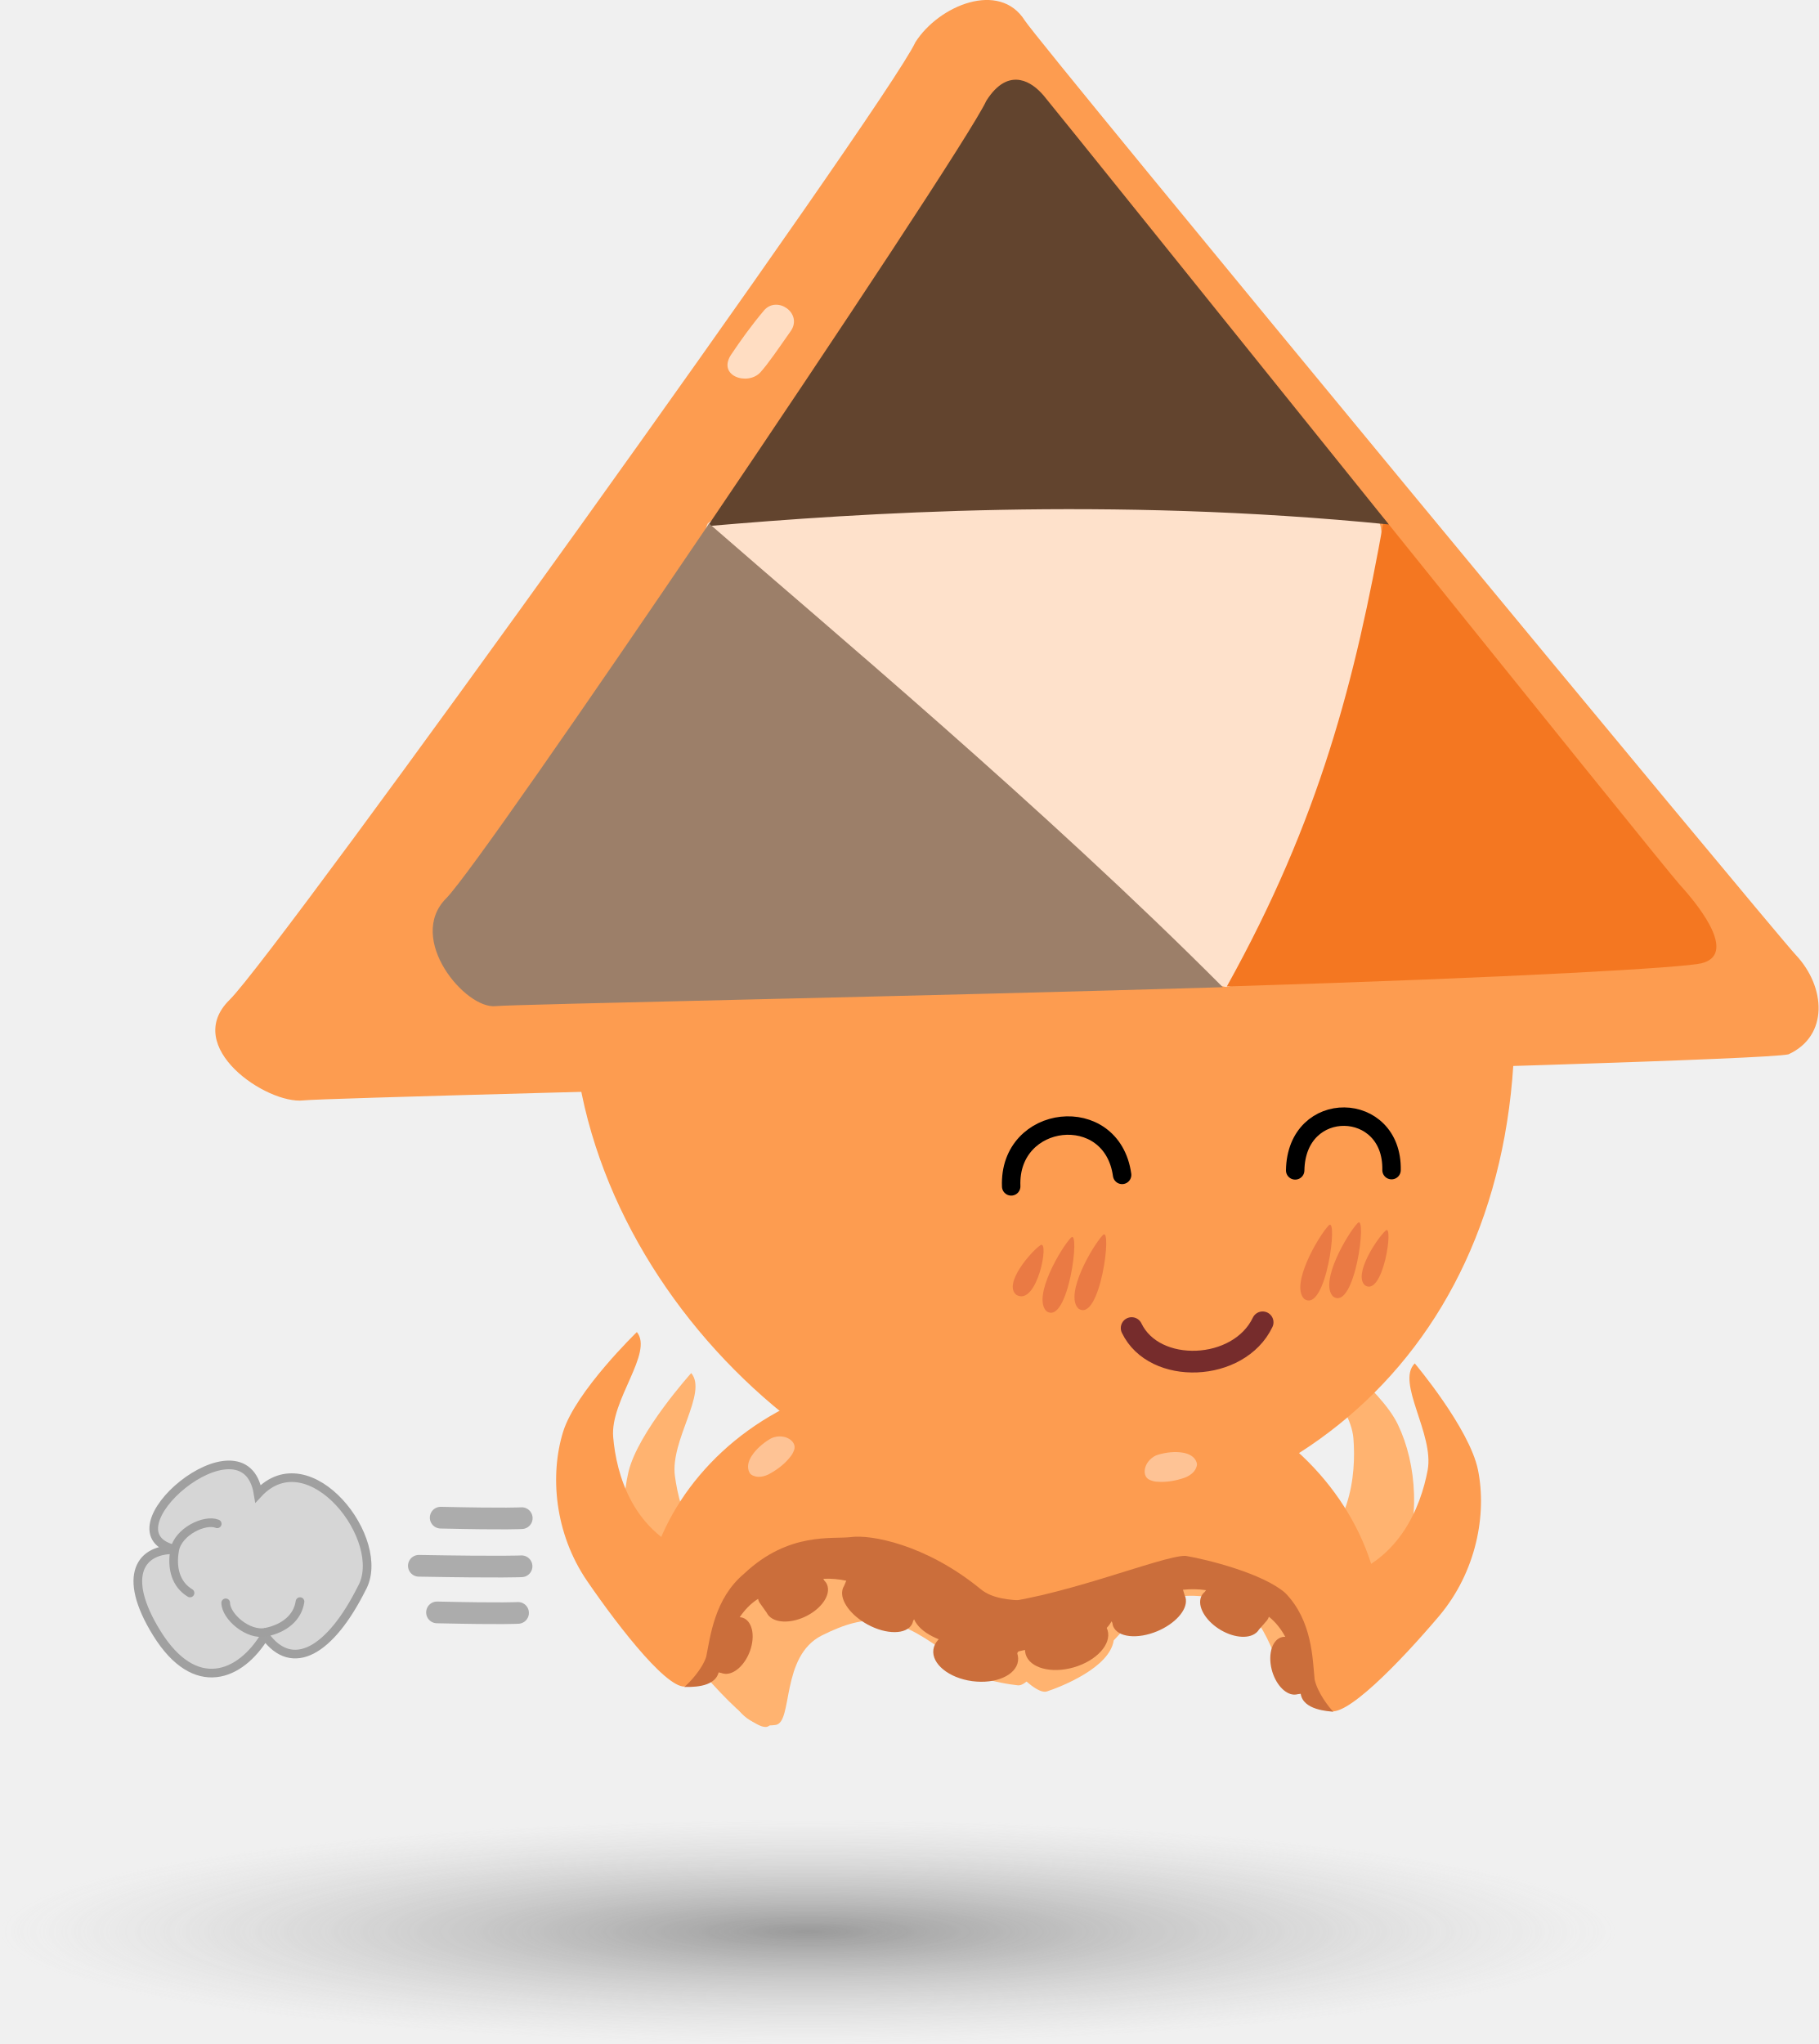
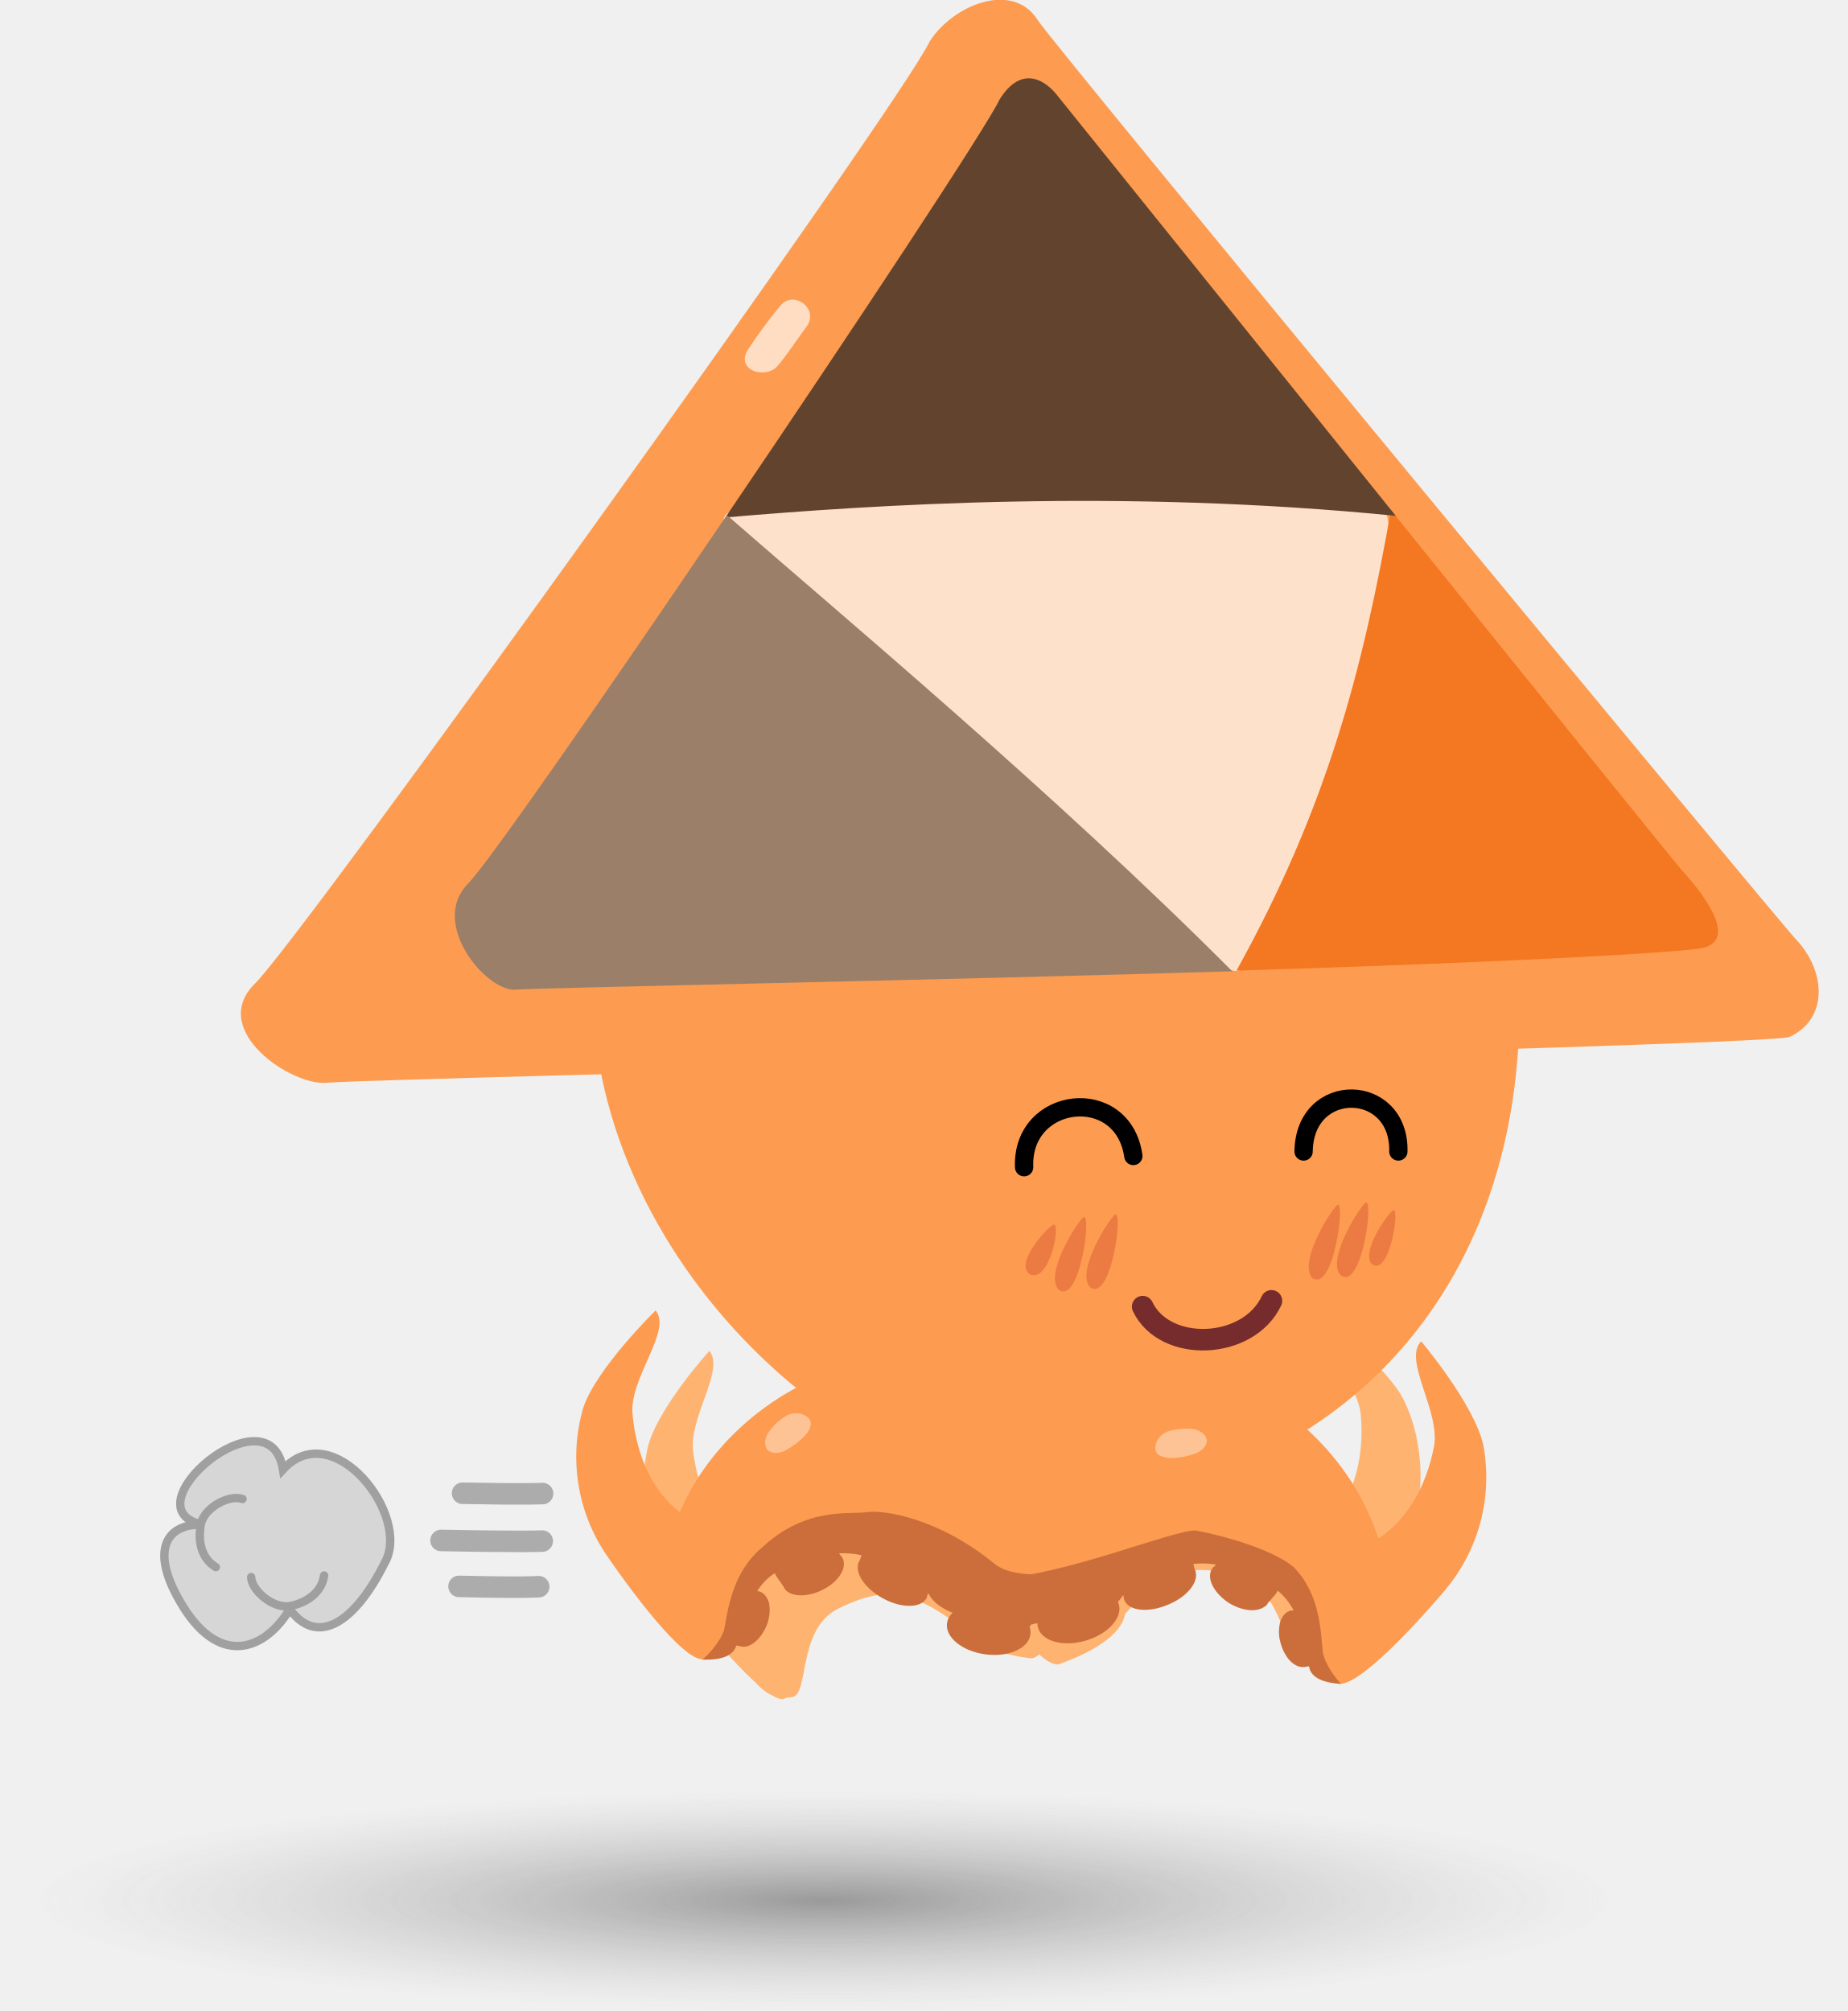
- <svg xmlns="http://www.w3.org/2000/svg" xmlns:xlink="http://www.w3.org/1999/xlink" width="55.712mm" height="62.612mm" viewBox="0 0 55.712 62.612" version="1.1" id="svg635">
-   <defs id="defs629">
-     <radialGradient xlink:href="#linearGradient1738" id="radialGradient1740-1-7" cx="56.456" cy="167.686" fx="56.456" fy="167.686" r="20.58" gradientTransform="matrix(1.202985,0,0,0.1671642,30.28299,144.8882)" gradientUnits="userSpaceOnUse" />
-     <linearGradient id="linearGradient1738">
-       <stop style="stop-color:#838383;stop-opacity:1" offset="0" id="stop1734" />
-       <stop style="stop-color:#bfbfbf;stop-opacity:0" offset="1" id="stop1736" />
+ <svg xmlns="http://www.w3.org/2000/svg" xmlns:xlink="http://www.w3.org/1999/xlink" width="206.3" height="224.6" viewBox="0 0 55.71 62.61">
+   <defs />
+   <defs>
+     <radialGradient id="b" cx="56.46" cy="167.69" r="20.58" fx="56.46" fy="167.69" gradientTransform="matrix(1.20299 0 0 .16716 30.28 144.89)" gradientUnits="userSpaceOnUse" xlink:href="#a" />
+     <linearGradient id="a">
+       <stop offset="0" stop-color="#838383" />
+       <stop offset="1" stop-color="#bfbfbf" stop-opacity="0" />
    </linearGradient>
  </defs>
-   <g id="layer1" transform="translate(-73.44142,-113.7476)">
-     <path style="opacity:1;vector-effect:none;fill:#ffb370;fill-opacity:1;fill-rule:evenodd;stroke:none;stroke-width:0.2;stroke-linecap:butt;stroke-linejoin:miter;stroke-miterlimit:4;stroke-dasharray:none;stroke-dashoffset:0;stroke-opacity:1" d="m 107.56,163.997 c -0.126,0.829 -1.579,1.407 -2.047,1.563 -0.468,0.156 -1.841,-1.616 -1.992,-1.93 -0.151,-0.314 0.351,-2.752 0.576,-3.05 0.225,-0.298 2.788,-2.955 5.103,-2.416 2.315,0.538 4.313,1.997 4.918,3.956 0.287,0.929 0.333,2.967 -1.096,3.059 -0.545,0.035 -0.583,-2.026 -1.963,-2.381 -1.55,-0.399 -2.307,-0.124 -3.499,1.199 z" id="path996-7-1-7-5" />
-     <ellipse style="color:#000000;clip-rule:nonzero;display:inline;overflow:visible;visibility:visible;opacity:0.789;isolation:auto;mix-blend-mode:normal;color-interpolation:sRGB;color-interpolation-filters:linearRGB;solid-color:#000000;solid-opacity:1;vector-effect:none;fill:url(#radialGradient1740-1-7);fill-opacity:1;fill-rule:nonzero;stroke:none;stroke-width:0.265px;stroke-linecap:butt;stroke-linejoin:miter;stroke-miterlimit:4;stroke-dasharray:none;stroke-dashoffset:0;stroke-opacity:1;marker:none;paint-order:markers stroke fill;color-rendering:auto;image-rendering:auto;shape-rendering:auto;text-rendering:auto;enable-background:accumulate" id="path1732-7-3" cx="98.198" cy="172.919" rx="24.757" ry="3.44" />
-     <path style="opacity:1;vector-effect:none;fill:#ffb370;fill-opacity:1;fill-rule:evenodd;stroke:none;stroke-width:0.2;stroke-linecap:butt;stroke-linejoin:miter;stroke-miterlimit:4;stroke-dasharray:none;stroke-dashoffset:0;stroke-opacity:1" d="m 113.748,154.833 c -0.372,0.699 1.067,1.874 1.155,2.976 0.088,1.101 -0.069,2.968 -1.741,3.944 -1.672,0.976 0.051,3.938 0.548,4.149 0.497,0.211 1.912,-2.38 2.597,-3.971 0.685,-1.591 0.536,-3.345 -0.042,-4.548 -0.542,-1.129 -2.517,-2.55 -2.517,-2.55 z" id="path1043-7-2-6" />
-     <path style="fill:#fffdfb;fill-opacity:0.461;fill-rule:evenodd;stroke:none;stroke-width:0.365;stroke-linecap:butt;stroke-linejoin:miter;stroke-miterlimit:4;stroke-dasharray:none;stroke-opacity:1" d="m 106.84,160.53 c 0.219,-0.107 0.426,-0.285 0.604,-0.507 0.093,-0.117 0.16,-0.281 0.139,-0.422 -0.006,-0.071 -0.031,-0.135 -0.078,-0.168 -0.123,-0.109 -0.302,-0.107 -0.47,-0.038 -0.203,0.079 -0.399,0.232 -0.568,0.42 -0.118,0.137 -0.16,0.346 -0.125,0.501 0.034,0.17 0.152,0.305 0.309,0.274 0.065,-0.007 0.14,-0.031 0.19,-0.06 z" id="path867-4-7-4-4-3-7-2-6" />
-     <path style="opacity:1;vector-effect:none;fill:#ffb370;fill-opacity:1;fill-rule:evenodd;stroke:none;stroke-width:0.2;stroke-linecap:butt;stroke-linejoin:miter;stroke-miterlimit:4;stroke-dasharray:none;stroke-dashoffset:0;stroke-opacity:1" d="m 94.617,155.808 c 0.511,0.605 -0.647,2.057 -0.5,3.152 0.147,1.095 0.695,2.887 2.535,3.488 1.84,0.601 0.781,3.86 0.34,4.171 -0.441,0.311 -2.371,-1.922 -3.377,-3.333 -1.006,-1.411 -1.23,-3.157 -0.92,-4.454 0.292,-1.218 1.922,-3.024 1.922,-3.024 z" id="path1043-7-3" />
-     <path style="opacity:1;vector-effect:none;fill:#ffb370;fill-opacity:1;fill-rule:evenodd;stroke:none;stroke-width:0.2;stroke-linecap:butt;stroke-linejoin:miter;stroke-miterlimit:4;stroke-dasharray:none;stroke-dashoffset:0;stroke-opacity:1" d="m 102.293,164.278 c 0.299,0.784 1.84,1.042 2.331,1.095 0.491,0.053 1.458,-1.968 1.54,-2.307 0.082,-0.339 -0.924,-2.616 -1.207,-2.859 -0.282,-0.244 -3.349,-2.299 -5.498,-1.284 -2.149,1.015 -3.794,2.863 -3.972,4.905 -0.084,0.969 0.301,2.971 1.717,2.758 0.54,-0.081 0.142,-2.103 1.416,-2.742 1.431,-0.717 2.229,-0.608 3.673,0.433 z" id="path996-7-1-9" />
-     <path style="fill:#fffdfb;fill-opacity:0.461;fill-rule:evenodd;stroke:none;stroke-width:0.365;stroke-linecap:butt;stroke-linejoin:miter;stroke-miterlimit:4;stroke-dasharray:none;stroke-opacity:1" d="m 96.131,160.753 c -0.122,0.211 -0.312,0.406 -0.546,0.569 -0.123,0.085 -0.29,0.141 -0.43,0.11 -0.071,-0.011 -0.132,-0.04 -0.162,-0.089 -0.101,-0.13 -0.087,-0.309 -0.007,-0.472 0.092,-0.197 0.258,-0.383 0.457,-0.539 0.145,-0.109 0.356,-0.137 0.508,-0.091 0.168,0.045 0.294,0.171 0.253,0.326 -0.011,0.064 -0.041,0.138 -0.073,0.186 z" id="path867-4-7-4-4-3-7-4" />
-     <path style="color:#000000;clip-rule:nonzero;display:inline;overflow:visible;visibility:visible;opacity:1;isolation:auto;mix-blend-mode:normal;color-interpolation:sRGB;color-interpolation-filters:linearRGB;solid-color:#000000;solid-opacity:1;vector-effect:none;fill:#fd9c50;fill-opacity:1;fill-rule:nonzero;stroke:none;stroke-width:0.2;stroke-linecap:butt;stroke-linejoin:miter;stroke-miterlimit:4;stroke-dasharray:none;stroke-dashoffset:0;stroke-opacity:1;marker:none;paint-order:markers stroke fill;color-rendering:auto;image-rendering:auto;shape-rendering:auto;text-rendering:auto;enable-background:accumulate" d="m 119.305,139.983 c 2.32,11.268 -3.095,18.714 -11.26,20.321 -7.243,1.426 -16.24,-5.915 -17.02,-14.658 -0.614,-6.884 3.528,-12.012 11.742,-13.297 8.002,-1.252 15.512,2.65 16.538,7.634 z" id="path865-2-8" />
-     <path style="fill:#fd9c50;fill-opacity:1;fill-rule:evenodd;stroke:none;stroke-width:0.2;stroke-linecap:butt;stroke-linejoin:miter;stroke-miterlimit:4;stroke-dasharray:none;stroke-opacity:1" d="m 101.483,115.043 c 0.719,-1.132 2.577,-1.896 3.352,-0.669 0.459,0.727 22.945,27.91 23.618,28.623 0.923,0.979 1.017,2.481 -0.223,3.047 -1.246,0.295 -44.382,1.285 -45.495,1.411 -1.114,0.126 -3.734,-1.634 -2.259,-3.082 1.475,-1.448 20.135,-27.43 21.007,-29.33 z" id="path863-4-1" />
-     <g id="g1182-9-2" transform="rotate(14.72861,67.521,340.1736)" style="opacity:0.7">
-       <path id="path1176-2-9" d="m 40.727,129.676 c 1.767,-2.45 18.797,-6.065 19.841,-5.302 1.044,0.763 0.485,14.546 -0.841,14.988 -1.325,0.442 -19.643,-6.714 -19,-9.686 z" style="fill:#ffffff;fill-opacity:1;fill-rule:evenodd;stroke:none;stroke-width:0.265;stroke-linecap:butt;stroke-linejoin:miter;stroke-miterlimit:4;stroke-dasharray:none;stroke-opacity:1" />
-       <path id="path903-5-2-0-3" d="m 60.726,124.265 c 0.404,5.023 0.435,9.414 -1.015,15.087 8.712,-2.579 13.404,-4.123 13.88,-4.382 0.941,-0.511 -0.309,-1.551 -1.256,-2.163 -0.326,-0.211 -5.871,-4.302 -11.609,-8.542 z" style="fill:#f1680d;fill-opacity:1;fill-rule:evenodd;stroke:none;stroke-width:0.265px;stroke-linecap:butt;stroke-linejoin:miter;stroke-opacity:1" />
-       <path id="path920-9-6-9" d="m 46.539,114.109 c -0.344,0.023 -0.66,0.267 -0.852,0.88 -0.158,0.915 -2.552,7.975 -4.942,14.768 4.418,-1.58 11.654,-4.001 20.168,-5.354 -6.462,-4.774 -13.249,-9.795 -13.563,-10.015 -0.258,-0.181 -0.543,-0.297 -0.811,-0.279 z" style="fill:#211f20;fill-opacity:1;fill-rule:evenodd;stroke:none;stroke-width:0.265px;stroke-linecap:butt;stroke-linejoin:miter;stroke-opacity:1" />
-       <path id="path863-7-3-8-0" d="m 40.767,129.67 c -2.218,6.308 -4.443,12.415 -4.869,13.147 -0.883,1.514 1.441,3.153 2.31,2.81 0.428,-0.169 12.909,-3.712 21.39,-6.222 -6.697,-3.926 -14.609,-7.639 -18.831,-9.734 z" style="fill:#737373;fill-opacity:1;fill-rule:evenodd;stroke:none;stroke-width:0.2;stroke-linecap:butt;stroke-linejoin:miter;stroke-miterlimit:4;stroke-dasharray:none;stroke-opacity:1" />
+   <g transform="translate(-73.44 -113.75)">
+     <path fill="#ffb370" fill-rule="evenodd" d="M107.56 164c-.13.83-1.58 1.4-2.05 1.56-.47.16-1.84-1.62-1.99-1.93-.15-.31.35-2.75.58-3.05.22-.3 2.78-2.95 5.1-2.42 2.31.54 4.31 2 4.92 3.96.28.93.33 2.97-1.1 3.06-.54.03-.58-2.03-1.96-2.38-1.55-.4-2.3-.13-3.5 1.2z" />
+     <ellipse cx="98.2" cy="172.92" fill="url(#b)" color="#000" opacity=".79" overflow="visible" paint-order="markers stroke fill" rx="24.76" ry="3.44" style="isolation:auto;mix-blend-mode:normal;solid-color:#000;solid-opacity:1;marker:none" />
+     <path fill="#ffb370" fill-rule="evenodd" d="M113.75 154.83c-.37.7 1.06 1.88 1.15 2.98.1 1.1-.07 2.97-1.74 3.94-1.67.98.05 3.94.55 4.15.5.21 1.91-2.38 2.6-3.97.68-1.59.53-3.34-.05-4.55-.54-1.13-2.51-2.55-2.51-2.55z" />
+     <path fill="#fffdfb" fill-opacity=".46" fill-rule="evenodd" d="M106.84 160.53c.22-.1.43-.29.6-.5.1-.12.16-.29.14-.43 0-.07-.03-.13-.08-.17-.12-.1-.3-.1-.47-.04-.2.08-.4.24-.56.43a.6.6 0 00-.13.5c.03.17.15.3.31.27.06 0 .14-.03.19-.06z" />
+     <path fill="#ffb370" fill-rule="evenodd" d="M94.62 155.8c.5.61-.65 2.07-.5 3.16.14 1.1.7 2.89 2.53 3.49 1.84.6.78 3.86.34 4.17-.44.31-2.37-1.92-3.38-3.33a5.66 5.66 0 01-.91-4.46c.29-1.22 1.92-3.02 1.92-3.02z" />
+     <path fill="#ffb370" fill-rule="evenodd" d="M102.3 164.28c.3.78 1.83 1.04 2.32 1.1.5.05 1.46-1.98 1.54-2.31.09-.34-.92-2.62-1.2-2.86-.29-.25-3.35-2.3-5.5-1.29-2.15 1.02-3.8 2.86-3.97 4.9-.09.98.3 2.98 1.71 2.77.54-.09.15-2.1 1.42-2.75 1.43-.71 2.23-.6 3.67.44z" />
+     <path fill="#fffdfb" fill-opacity=".46" fill-rule="evenodd" d="M96.13 160.75c-.12.21-.31.4-.54.57a.59.59 0 01-.43.11c-.08 0-.14-.04-.17-.09-.1-.13-.08-.3 0-.47.09-.2.25-.38.45-.54a.6.6 0 01.51-.09c.17.05.3.17.25.33a.53.53 0 01-.07.18z" />
+     <path fill="#fd9c50" d="M119.3 139.98c2.33 11.27-3.09 18.72-11.25 20.32-7.25 1.43-16.24-5.91-17.02-14.65-.62-6.89 3.52-12.02 11.74-13.3 8-1.25 15.5 2.65 16.54 7.63z" color="#000" overflow="visible" paint-order="markers stroke fill" style="isolation:auto;mix-blend-mode:normal;solid-color:#000;solid-opacity:1;marker:none" />
+     <path fill="#fd9c50" fill-rule="evenodd" d="M101.48 115.04c.72-1.13 2.58-1.9 3.36-.67.45.73 22.94 27.91 23.61 28.63.93.98 1.02 2.48-.22 3.04-1.25.3-44.38 1.29-45.5 1.42-1.1.12-3.73-1.64-2.25-3.09 1.47-1.44 20.13-27.43 21-29.33z" />
+     <g fill-rule="evenodd" opacity=".7">
+       <path fill="#fff" d="M95.12 129.78c2.34-1.92 19.73-1.09 20.54-.08.82 1-3.23 14.19-4.62 14.28-1.4.09-17.3-11.49-15.92-14.2z" />
+       <path fill="#f1680d" d="M115.84 129.63c-.88 4.96-1.97 9.22-4.81 14.34 9.08-.28 14-.58 14.53-.71 1.04-.26.1-1.58-.66-2.41-.26-.3-4.59-5.66-9.06-11.22z" />
+       <path fill="#211f20" d="M104.7 116.2c-.34-.06-.7.1-1.04.64-.39.84-4.5 7.06-8.54 13.02 4.68-.4 12.29-.9 20.87-.05l-10.57-13.13c-.2-.24-.45-.43-.72-.48z" />
+       <path fill="#737373" d="M95.17 129.78c-3.75 5.54-7.46 10.88-8.06 11.48-1.23 1.24.6 3.42 1.52 3.3.46-.05 13.43-.3 22.27-.57-5.48-5.5-12.18-11.1-15.73-14.2z" />
    </g>
-     <path style="fill:#ffddc2;fill-opacity:1;fill-rule:evenodd;stroke:none;stroke-width:0.365;stroke-linecap:butt;stroke-linejoin:miter;stroke-miterlimit:4;stroke-dasharray:none;stroke-opacity:1" d="m 97.661,123.895 c -0.386,0.549 -0.668,0.968 -0.919,1.251 -0.388,0.436 -1.372,0.117 -0.879,-0.57 0.25,-0.372 0.579,-0.838 0.98,-1.315 0.401,-0.476 1.206,0.085 0.819,0.634 z" id="path867-4-9-8" />
-     <path style="opacity:1;vector-effect:none;fill:#fd9c50;fill-opacity:1;fill-rule:evenodd;stroke:none;stroke-width:0.2;stroke-linecap:butt;stroke-linejoin:miter;stroke-miterlimit:4;stroke-dasharray:none;stroke-dashoffset:0;stroke-opacity:1" d="m 101.407,163.175 c 0.295,0.904 2.166,1.247 2.764,1.323 0.598,0.076 1.974,-2.203 2.105,-2.588 0.131,-0.384 -0.827,-3.693 -1.151,-3.98 -0.325,-0.287 -4.158,-2.485 -6.893,-1.392 -2.735,1.093 -4.556,3.392 -4.962,5.719 -0.192,1.104 -0.273,3.062 1.487,2.863 0.671,-0.076 0.55,-1.865 2.175,-2.555 1.825,-0.775 2.796,-0.626 4.475,0.609 z" id="path996-6-8" />
-     <path style="opacity:1;vector-effect:none;fill:#fd9c50;fill-opacity:1;fill-rule:evenodd;stroke:none;stroke-width:0.2;stroke-linecap:butt;stroke-linejoin:miter;stroke-miterlimit:4;stroke-dasharray:none;stroke-dashoffset:0;stroke-opacity:1" d="m 92.951,154.551 c 0.518,0.631 -0.82,2.09 -0.725,3.215 0.095,1.124 0.584,2.972 2.542,3.631 1.958,0.659 0.251,3.676 -0.244,3.984 -0.496,0.308 -2.086,-1.731 -3.093,-3.199 -1.007,-1.468 -1.149,-3.261 -0.737,-4.581 0.387,-1.24 2.257,-3.049 2.257,-3.049 z" id="path1043-6-6-5" />
-     <path style="fill:#ffddc2;fill-opacity:0.603;fill-rule:evenodd;stroke:none;stroke-width:0.365;stroke-linecap:butt;stroke-linejoin:miter;stroke-miterlimit:4;stroke-dasharray:none;stroke-opacity:1" d="m 97.657,158.367 c -0.161,0.209 -0.389,0.392 -0.655,0.535 -0.139,0.074 -0.32,0.112 -0.456,0.06 -0.07,-0.021 -0.128,-0.06 -0.149,-0.117 -0.079,-0.153 -0.034,-0.342 0.076,-0.505 0.129,-0.199 0.329,-0.375 0.559,-0.515 0.166,-0.097 0.385,-0.098 0.532,-0.029 0.162,0.071 0.268,0.223 0.199,0.383 -0.023,0.067 -0.066,0.142 -0.107,0.189 z" id="path867-4-7-4-4-9-9" />
-     <path style="opacity:1;vector-effect:none;fill:#fd9c50;fill-opacity:1;fill-rule:evenodd;stroke:none;stroke-width:0.2;stroke-linecap:butt;stroke-linejoin:miter;stroke-miterlimit:4;stroke-dasharray:none;stroke-dashoffset:0;stroke-opacity:1" d="m 116.781,155.513 c -0.58,0.576 0.604,2.163 0.396,3.271 -0.208,1.109 -0.882,2.897 -2.896,3.355 -2.014,0.458 -0.622,3.632 -0.16,3.988 0.462,0.356 2.25,-1.511 3.401,-2.87 1.15,-1.359 1.473,-3.128 1.197,-4.483 -0.259,-1.273 -1.936,-3.262 -1.936,-3.262 z" id="path1043-6-6-0-3" />
-     <path style="opacity:1;vector-effect:none;fill:#fd9c50;fill-opacity:1;fill-rule:evenodd;stroke:none;stroke-width:0.2;stroke-linecap:butt;stroke-linejoin:miter;stroke-miterlimit:4;stroke-dasharray:none;stroke-dashoffset:0;stroke-opacity:1" d="m 107.55,163.238 c -0.385,0.87 -2.281,1.021 -2.884,1.036 -0.603,0.015 -1.741,-2.392 -1.832,-2.787 -0.092,-0.396 1.196,-3.591 1.548,-3.843 0.352,-0.253 4.388,-2.051 6.999,-0.687 2.611,1.364 4.189,3.835 4.357,6.192 0.08,1.118 -0.038,3.074 -1.769,2.698 -0.66,-0.143 -0.359,-1.911 -1.905,-2.762 -1.737,-0.955 -2.718,-0.905 -4.514,0.153 z" id="path996-6-5-6" />
-     <path style="color:#000000;clip-rule:nonzero;display:inline;overflow:visible;visibility:visible;opacity:1;isolation:auto;mix-blend-mode:normal;color-interpolation:sRGB;color-interpolation-filters:linearRGB;solid-color:#000000;solid-opacity:1;vector-effect:none;fill:#cb6e3b;fill-opacity:1;fill-rule:nonzero;stroke:none;stroke-width:0.2;stroke-linecap:butt;stroke-linejoin:miter;stroke-miterlimit:4;stroke-dasharray:none;stroke-dashoffset:0;stroke-opacity:1;marker:none;paint-order:markers stroke fill;color-rendering:auto;image-rendering:auto;shape-rendering:auto;text-rendering:auto;enable-background:accumulate" d="m 104.919,163.457 c 0.313,-0.277 -2.265,-0.522 -1.374,-0.562 2.148,-0.096 5.499,-1.51 6.217,-1.488 0.666,0.11 2.37,0.538 3.055,1.138 0.829,0.851 0.834,2.022 0.898,2.65 0.088,0.398 0.431,0.844 0.574,0.988 -0.145,-0.019 -0.925,-0.045 -1.001,-0.551 l -0.094,0.012 c -0.008,0.002 -0.015,0.004 -0.023,0.006 -0.025,0.005 -0.051,0.007 -0.077,0.007 l -0.013,0.002 c -2.7e-4,-7.9e-4 -5.3e-4,-0.001 -0.002,-0.002 -0.283,-0.013 -0.57,-0.339 -0.68,-0.769 -0.06,-0.238 -0.057,-0.478 0.007,-0.666 l 5.3e-4,1.6e-4 c 0.062,-0.181 0.177,-0.299 0.32,-0.329 0.028,-0.005 0.056,-0.008 0.085,-0.006 l 0.004,-5.3e-4 c -0.126,-0.231 -0.286,-0.443 -0.502,-0.615 -0.012,0.037 -0.029,0.072 -0.052,0.105 l -0.261,0.299 c -0.005,0.007 -0.008,0.015 -0.013,0.022 -0.018,0.023 -0.037,0.044 -0.06,0.063 l -0.009,0.009 c -8e-4,-1.8e-4 -5.3e-4,-2.3e-4 -0.002,-5.3e-4 -0.242,0.197 -0.727,0.141 -1.145,-0.132 -0.415,-0.272 -0.643,-0.678 -0.54,-0.963 0.012,-0.034 0.028,-0.065 0.049,-0.093 0.019,-0.025 0.041,-0.048 0.067,-0.069 l 0.04,-0.054 c -0.237,-0.035 -0.471,-0.038 -0.706,-0.013 l 0.053,0.174 c 0.005,0.008 0.008,0.016 0.012,0.024 0.011,0.029 0.019,0.059 0.023,0.091 l 0.003,0.012 c -5.3e-4,8e-4 -10e-4,8e-4 -0.002,0.002 0.035,0.331 -0.335,0.739 -0.874,0.966 -0.608,0.255 -1.213,0.19 -1.352,-0.146 -0.012,-0.031 -0.02,-0.065 -0.024,-0.099 l -0.024,-0.059 c -0.475,0.836 -2.007,0.852 -2.592,0.875 -0.277,0.011 -0.426,0.202 -0.847,-0.082 -0.168,-0.114 0.517,-0.441 0.859,-0.744 z" id="path1092-6-8-2-4-4-8" />
-     <path style="fill:#ffddc2;fill-opacity:0.603;fill-rule:evenodd;stroke:none;stroke-width:0.365;stroke-linecap:butt;stroke-linejoin:miter;stroke-miterlimit:4;stroke-dasharray:none;stroke-opacity:1" d="m 108.89,159.135 c 0.263,0.023 0.552,-0.021 0.837,-0.12 0.149,-0.053 0.299,-0.16 0.353,-0.295 0.032,-0.066 0.043,-0.134 0.015,-0.189 -0.059,-0.162 -0.229,-0.256 -0.424,-0.286 -0.233,-0.04 -0.499,-0.011 -0.757,0.064 -0.184,0.057 -0.333,0.217 -0.382,0.372 -0.057,0.167 -0.017,0.348 0.148,0.406 0.065,0.028 0.149,0.048 0.211,0.049 z" id="path867-4-7-4-4-9-8-5" />
-     <g transform="matrix(1.011534,0.1946,0.05218655,0.9986373,45.16114,-7.435216)" id="g1928-4-5">
-       <path id="path1667-9-9" d="m 50.943,151.141 c -0.4,-0.253 0.512,-1.424 0.812,-1.682 0.3,-0.257 -0.192,1.925 -0.812,1.682 z" style="fill:#d35034;fill-opacity:0.443;fill-rule:evenodd;stroke:none;stroke-width:0.265px;stroke-linecap:butt;stroke-linejoin:miter;stroke-opacity:1" />
-       <path id="path1667-0-0-8" d="m 51.835,151.466 c -0.414,-0.358 0.551,-2.05 0.867,-2.422 0.316,-0.373 -0.224,2.763 -0.867,2.422 z" style="fill:#d35034;fill-opacity:0.443;fill-rule:evenodd;stroke:none;stroke-width:0.265px;stroke-linecap:butt;stroke-linejoin:miter;stroke-opacity:1" />
-       <path id="path1667-7-9-4" d="m 52.816,151.194 c -0.414,-0.358 0.551,-2.05 0.867,-2.422 0.316,-0.373 -0.224,2.763 -0.867,2.422 z" style="fill:#d35034;fill-opacity:0.443;fill-rule:evenodd;stroke:none;stroke-width:0.265px;stroke-linecap:butt;stroke-linejoin:miter;stroke-opacity:1" />
+     <path fill="#ffddc2" fill-rule="evenodd" d="M97.66 123.9c-.39.54-.67.96-.92 1.25-.39.43-1.37.11-.88-.57.25-.38.58-.84.98-1.32.4-.48 1.2.09.82.64z" />
+     <path fill="#fd9c50" fill-rule="evenodd" d="M101.4 163.18c.3.9 2.17 1.24 2.77 1.32.6.07 1.98-2.2 2.1-2.59.14-.38-.82-3.7-1.14-3.98-.33-.29-4.16-2.48-6.9-1.4-2.73 1.1-4.55 3.4-4.96 5.73-.2 1.1-.27 3.06 1.49 2.86.67-.07.55-1.86 2.17-2.55 1.83-.78 2.8-.63 4.48.6z" />
+     <path fill="#fd9c50" fill-rule="evenodd" d="M92.95 154.55c.52.63-.82 2.1-.72 3.22.1 1.12.58 2.97 2.54 3.63 1.96.66.25 3.67-.25 3.98-.5.3-2.08-1.73-3.09-3.2a5.45 5.45 0 01-.74-4.58c.4-1.24 2.26-3.05 2.26-3.05z" />
+     <path fill="#ffddc2" fill-opacity=".6" fill-rule="evenodd" d="M97.66 158.37c-.16.2-.4.39-.66.53-.14.08-.32.11-.45.06-.07-.02-.13-.06-.15-.12-.08-.15-.04-.34.07-.5.13-.2.33-.38.56-.52a.6.6 0 01.53-.02c.17.07.27.22.2.38a.61.61 0 01-.1.19z" />
+     <path fill="#fd9c50" fill-rule="evenodd" d="M116.78 155.51c-.58.58.6 2.17.4 3.27-.21 1.11-.89 2.9-2.9 3.36-2.01.46-.62 3.63-.16 3.99.46.35 2.25-1.51 3.4-2.87a5.45 5.45 0 001.2-4.49c-.26-1.27-1.94-3.26-1.94-3.26z" />
+     <path fill="#fd9c50" fill-rule="evenodd" d="M107.55 163.24c-.38.87-2.28 1.02-2.88 1.03-.6.02-1.74-2.39-1.84-2.78-.09-.4 1.2-3.6 1.55-3.85.35-.25 4.39-2.05 7-.68 2.61 1.36 4.19 3.83 4.36 6.19.08 1.12-.04 3.07-1.77 2.7-.66-.15-.36-1.91-1.9-2.77-1.74-.95-2.72-.9-4.52.16z" />
+     <path fill="#cb6e3b" d="M104.92 163.46c.31-.28-2.27-.52-1.37-.56 2.14-.1 5.5-1.52 6.21-1.5.67.12 2.37.55 3.06 1.15.83.85.83 2.02.9 2.65.08.4.43.84.57.98-.15-.02-.93-.04-1-.55l-.1.01-.02.01a.4.4 0 01-.08 0h-.01c-.28 0-.57-.33-.68-.76a1.2 1.2 0 010-.67c.07-.18.18-.3.33-.33h.08a1.98 1.98 0 00-.5-.62.38.38 0 01-.05.1l-.26.3-.01.03a.41.41 0 01-.06.06h-.01c-.25.2-.73.15-1.15-.12-.41-.28-.64-.68-.54-.97a.35.35 0 01.12-.16l.04-.05a2.75 2.75 0 00-.7-.02l.04.18.02.02.02.1c.04.34-.33.75-.87.97-.61.26-1.22.2-1.36-.14a.37.37 0 01-.02-.1l-.02-.06c-.48.83-2.01.85-2.6.87-.27.01-.42.2-.84-.08-.17-.11.52-.44.86-.74z" color="#000" overflow="visible" paint-order="markers stroke fill" style="isolation:auto;mix-blend-mode:normal;solid-color:#000;solid-opacity:1;marker:none" />
+     <path fill="#ffddc2" fill-opacity=".6" fill-rule="evenodd" d="M108.89 159.14c.26.02.55-.03.84-.13.15-.05.3-.16.35-.29.03-.07.04-.13.01-.19-.05-.16-.23-.26-.42-.29-.23-.03-.5 0-.76.07a.6.6 0 00-.38.37c-.06.17-.02.35.15.4.06.03.15.05.21.06z" />
+     <g fill="#d35034" fill-opacity=".44" fill-rule="evenodd">
+       <path d="M104.58 153.41c-.42-.33.44-1.32.73-1.52.3-.2-.1 1.89-.73 1.52zM105.5 153.91c-.44-.44.45-1.94.75-2.25.3-.3-.08 2.72-.75 2.25zM106.48 153.83c-.44-.44.45-1.94.75-2.25.3-.31-.08 2.72-.75 2.25z" />
    </g>
-     <g transform="matrix(1.011534,0.1946,0.05218655,0.9986373,45.62592,-7.403356)" id="g1923-1-8">
-       <path id="path1667-8-7-1" d="m 59.278,149.607 c -0.414,-0.358 0.551,-2.05 0.867,-2.422 0.316,-0.373 -0.224,2.763 -0.867,2.422 z" style="opacity:1;vector-effect:none;fill:#d35034;fill-opacity:0.443;fill-rule:evenodd;stroke:none;stroke-width:0.265px;stroke-linecap:butt;stroke-linejoin:miter;stroke-miterlimit:4;stroke-dasharray:none;stroke-dashoffset:0;stroke-opacity:1" />
-       <path id="path1667-6-7-0" d="m 60.167,149.362 c -0.414,-0.358 0.551,-2.05 0.867,-2.422 0.316,-0.373 -0.224,2.763 -0.867,2.422 z" style="opacity:1;vector-effect:none;fill:#d35034;fill-opacity:0.443;fill-rule:evenodd;stroke:none;stroke-width:0.265px;stroke-linecap:butt;stroke-linejoin:miter;stroke-miterlimit:4;stroke-dasharray:none;stroke-dashoffset:0;stroke-opacity:1" />
-       <path id="path1667-88-1-3" d="m 61.158,148.825 c -0.349,-0.27 0.457,-1.541 0.722,-1.821 0.264,-0.28 -0.18,2.08 -0.722,1.821 z" style="opacity:1;vector-effect:none;fill:#d35034;fill-opacity:0.443;fill-rule:evenodd;stroke:none;stroke-width:0.265px;stroke-linecap:butt;stroke-linejoin:miter;stroke-miterlimit:4;stroke-dasharray:none;stroke-dashoffset:0;stroke-opacity:1" />
+     <g fill="#d35034" fill-opacity=".44" fill-rule="evenodd">
+       <path d="M113.4 153.54c-.44-.44.45-1.94.75-2.26.3-.3-.09 2.72-.75 2.26z" />
+       <path d="M114.28 153.46c-.44-.43.45-1.94.75-2.25.3-.3-.08 2.72-.75 2.25zM115.26 153.12c-.37-.34.38-1.45.63-1.68.25-.23-.07 2.04-.63 1.68z" />
    </g>
-     <path style="fill:none;fill-rule:evenodd;stroke:#762c2c;stroke-width:0.665;stroke-linecap:round;stroke-linejoin:miter;stroke-miterlimit:4;stroke-dasharray:none;stroke-opacity:1" d="m 112.122,154.253 c -0.726,1.522 -3.319,1.625 -4.013,0.176" id="path1990-0" />
-     <path style="color:#000000;clip-rule:nonzero;display:inline;overflow:visible;visibility:visible;opacity:1;isolation:auto;mix-blend-mode:normal;color-interpolation:sRGB;color-interpolation-filters:linearRGB;solid-color:#000000;solid-opacity:1;vector-effect:none;fill:#cb6e3b;fill-opacity:1;fill-rule:nonzero;stroke:none;stroke-width:0.2;stroke-linecap:butt;stroke-linejoin:miter;stroke-miterlimit:4;stroke-dasharray:none;stroke-dashoffset:0;stroke-opacity:1;marker:none;paint-order:markers stroke fill;color-rendering:auto;image-rendering:auto;shape-rendering:auto;text-rendering:auto;enable-background:accumulate" d="m 105.886,163.003 c -0.253,-0.416 -1.686,0.01 -2.396,-0.572 -1.71,-1.401 -3.403,-1.677 -3.966,-1.601 -0.563,0.076 -1.911,-0.177 -3.287,1.123 -0.911,0.763 -1.034,1.927 -1.161,2.545 -0.127,0.387 -0.514,0.796 -0.671,0.925 0.147,-0.005 0.925,0.048 1.052,-0.447 l 0.092,0.021 c 0.008,0.003 0.014,0.006 0.022,0.008 0.025,0.008 0.05,0.012 0.076,0.014 l 0.013,0.003 c 3.9e-4,-5.3e-4 7.4e-4,-0.001 0.002,-0.001 0.283,0.015 0.602,-0.28 0.754,-0.697 0.084,-0.23 0.105,-0.47 0.06,-0.663 l -5.3e-4,1.1e-4 c -0.044,-0.186 -0.146,-0.316 -0.285,-0.36 -0.027,-0.008 -0.055,-0.013 -0.084,-0.015 l -0.004,-0.001 c 0.148,-0.217 0.329,-0.412 0.562,-0.561 0.008,0.038 0.021,0.075 0.041,0.109 l 0.23,0.324 c 0.004,0.007 0.007,0.015 0.011,0.023 0.015,0.025 0.033,0.048 0.053,0.069 l 0.008,0.01 c 7.9e-4,-9e-5 5e-4,-1.8e-4 0.002,-5.3e-4 0.221,0.22 0.709,0.213 1.152,-0.016 0.44,-0.228 0.708,-0.609 0.634,-0.903 -0.008,-0.035 -0.022,-0.067 -0.039,-0.097 -0.017,-0.027 -0.036,-0.052 -0.059,-0.075 l -0.035,-0.058 c 0.24,-0.011 0.472,0.009 0.704,0.059 l -0.07,0.167 c -0.005,0.007 -0.01,0.015 -0.014,0.022 -0.014,0.028 -0.025,0.057 -0.032,0.088 l -0.004,0.012 c 4.2e-4,8e-4 0.001,8e-4 0.001,0.002 -0.068,0.325 0.259,0.77 0.772,1.05 0.579,0.315 1.187,0.311 1.36,-0.009 0.015,-0.03 0.027,-0.062 0.034,-0.096 l 0.03,-0.056 c 0.388,0.879 2.474,0.971 3.053,1.053 0.274,0.039 -0.171,0.364 0.23,-0.2 0,0 0.193,-0.877 0.449,-0.962 z" id="path1092-6-8-2-4-0" />
-     <ellipse style="color:#000000;clip-rule:nonzero;display:inline;overflow:visible;visibility:visible;opacity:1;isolation:auto;mix-blend-mode:normal;color-interpolation:sRGB;color-interpolation-filters:linearRGB;solid-color:#000000;solid-opacity:1;vector-effect:none;fill:#cb6e3b;fill-opacity:1;fill-rule:nonzero;stroke:none;stroke-width:0.2;stroke-linecap:butt;stroke-linejoin:miter;stroke-miterlimit:4;stroke-dasharray:none;stroke-dashoffset:0;stroke-opacity:1;marker:none;paint-order:markers stroke fill;color-rendering:auto;image-rendering:auto;shape-rendering:auto;text-rendering:auto;enable-background:accumulate" id="path2118" cx="124.372" cy="149.177" rx="1.308" ry="0.799" transform="rotate(7.675995)" />
-     <ellipse style="color:#000000;clip-rule:nonzero;display:inline;overflow:visible;visibility:visible;opacity:1;isolation:auto;mix-blend-mode:normal;color-interpolation:sRGB;color-interpolation-filters:linearRGB;solid-color:#000000;solid-opacity:1;vector-effect:none;fill:#cb6e3b;fill-opacity:1;fill-rule:nonzero;stroke:none;stroke-width:0.2;stroke-linecap:butt;stroke-linejoin:miter;stroke-miterlimit:4;stroke-dasharray:none;stroke-dashoffset:0;stroke-opacity:1;marker:none;paint-order:markers stroke fill;color-rendering:auto;image-rendering:auto;shape-rendering:auto;text-rendering:auto;enable-background:accumulate" id="path2118-4" cx="55.926" cy="187.208" rx="1.308" ry="0.799" transform="rotate(-16.26378)" />
-     <path style="fill:none;fill-rule:evenodd;stroke:#000000;stroke-width:0.565;stroke-linecap:round;stroke-linejoin:miter;stroke-miterlimit:4;stroke-dasharray:none;stroke-opacity:1" d="m 104.419,150.089 c -0.09,-2.23 3.085,-2.594 3.398,-0.352" id="path2155" />
-     <path style="fill:none;fill-rule:evenodd;stroke:#000000;stroke-width:0.565;stroke-linecap:round;stroke-linejoin:miter;stroke-miterlimit:4;stroke-dasharray:none;stroke-opacity:1" d="m 113.119,149.599 c 0.036,-2.232 2.997,-2.156 2.952,-0.008" id="path2155-4" />
-     <path style="fill:#d6d6d6;fill-opacity:1;fill-rule:evenodd;stroke:#a0a0a0;stroke-width:0.265px;stroke-linecap:butt;stroke-linejoin:miter;stroke-opacity:1" d="m 78.858,161.22 c -2.409,-0.476 2.075,-4.283 2.49,-1.719 1.574,-1.697 4.005,1.446 3.171,2.908 -0.953,1.901 -2.117,2.605 -2.959,1.44 -0.755,1.252 -2.145,1.819 -3.317,-0.076 -1.095,-1.77 -0.495,-2.608 0.615,-2.553 z" id="path2391" />
-     <path style="fill:none;fill-rule:evenodd;stroke:#acacac;stroke-width:0.665;stroke-linecap:round;stroke-linejoin:miter;stroke-miterlimit:4;stroke-dasharray:none;stroke-opacity:1" d="m 86.942,160.237 c 2.068,0.047 2.483,0.015 2.483,0.015" id="path2408" />
-     <path style="fill:none;fill-rule:evenodd;stroke:#acacac;stroke-width:0.665;stroke-linecap:round;stroke-linejoin:miter;stroke-miterlimit:4;stroke-dasharray:none;stroke-opacity:1" d="m 86.273,161.711 c 2.62,0.047 3.146,0.015 3.146,0.015" id="path2408-9" />
-     <path style="fill:none;fill-rule:evenodd;stroke:#acacac;stroke-width:0.665;stroke-linecap:round;stroke-linejoin:miter;stroke-miterlimit:4;stroke-dasharray:none;stroke-opacity:1" d="m 86.829,163.139 c 2.068,0.047 2.483,0.015 2.483,0.015" id="path2408-2" />
-     <path style="fill:none;fill-rule:evenodd;stroke:#9f9f9f;stroke-width:0.265;stroke-linecap:round;stroke-linejoin:miter;stroke-miterlimit:4;stroke-dasharray:none;stroke-opacity:1" d="m 79.263,162.544 c -0.434,-0.26 -0.573,-0.764 -0.469,-1.32 0.104,-0.556 0.92,-0.955 1.302,-0.799" id="path2443" />
-     <path style="fill:none;fill-rule:evenodd;stroke:#9f9f9f;stroke-width:0.265;stroke-linecap:round;stroke-linejoin:miter;stroke-miterlimit:4;stroke-dasharray:none;stroke-opacity:1" d="m 82.632,162.808 c -0.075,0.501 -0.487,0.821 -1.041,0.937 -0.553,0.116 -1.234,-0.486 -1.235,-0.899" id="path2443-4" />
+     <path fill="none" stroke="#762c2c" stroke-linecap="round" stroke-width=".67" d="M112.12 154.25c-.72 1.53-3.32 1.63-4.01.18" />
+     <path fill="#cb6e3b" d="M105.89 163c-.26-.41-1.69.01-2.4-.57-1.71-1.4-3.4-1.68-3.97-1.6-.56.08-1.9-.18-3.28 1.12-.91.77-1.04 1.93-1.16 2.55-.13.39-.52.8-.68.92.15 0 .93.05 1.06-.44l.09.02h.02l.08.02h.01c.28.02.6-.28.76-.7.08-.22.1-.46.06-.66-.05-.18-.15-.31-.29-.36a.37.37 0 00-.08-.01c.14-.22.32-.42.55-.56l.05.1.23.33v.02l.06.07v.01c.23.22.72.21 1.16-.02.44-.22.71-.6.64-.9a.35.35 0 00-.1-.17l-.04-.06c.24-.01.47.01.7.06l-.06.17-.02.02a.37.37 0 00-.03.09v.01c-.07.33.26.77.77 1.05.58.32 1.19.31 1.36 0a.37.37 0 00.03-.1l.03-.06c.39.88 2.48.97 3.06 1.05.27.04-.18.37.22-.2 0 0 .2-.87.45-.96z" color="#000" overflow="visible" paint-order="markers stroke fill" style="isolation:auto;mix-blend-mode:normal;solid-color:#000;solid-opacity:1;marker:none" />
+     <ellipse cx="124.37" cy="149.18" fill="#cb6e3b" color="#000" overflow="visible" paint-order="markers stroke fill" rx="1.31" ry=".8" style="isolation:auto;mix-blend-mode:normal;solid-color:#000;solid-opacity:1;marker:none" transform="rotate(7.68)" />
+     <ellipse cx="55.93" cy="187.21" fill="#cb6e3b" color="#000" overflow="visible" paint-order="markers stroke fill" rx="1.31" ry=".8" style="isolation:auto;mix-blend-mode:normal;solid-color:#000;solid-opacity:1;marker:none" transform="rotate(-16.26)" />
+     <path fill="none" stroke="#000" stroke-linecap="round" stroke-width=".57" d="M104.42 150.09c-.09-2.23 3.08-2.6 3.4-.35M113.12 149.6c.03-2.23 3-2.16 2.95 0" />
+     <path fill="#d6d6d6" fill-rule="evenodd" stroke="#a0a0a0" stroke-width=".26" d="M78.86 161.22c-2.41-.48 2.07-4.28 2.49-1.72 1.57-1.7 4 1.45 3.17 2.9-.95 1.91-2.12 2.61-2.96 1.45-.75 1.25-2.14 1.82-3.32-.08-1.1-1.77-.5-2.6.62-2.55z" />
+     <path fill="none" stroke="#acacac" stroke-linecap="round" stroke-width=".67" d="M86.94 160.24c2.07.04 2.49.01 2.49.01M86.27 161.71c2.62.05 3.15.02 3.15.02M86.83 163.14c2.07.05 2.48.01 2.48.01" />
+     <path fill="none" stroke="#9f9f9f" stroke-linecap="round" stroke-width=".26" d="M79.26 162.54c-.43-.26-.57-.76-.47-1.32.1-.55.92-.95 1.3-.8M82.63 162.8c-.07.5-.49.83-1.04.95-.55.11-1.23-.5-1.23-.9" />
  </g>
</svg>
